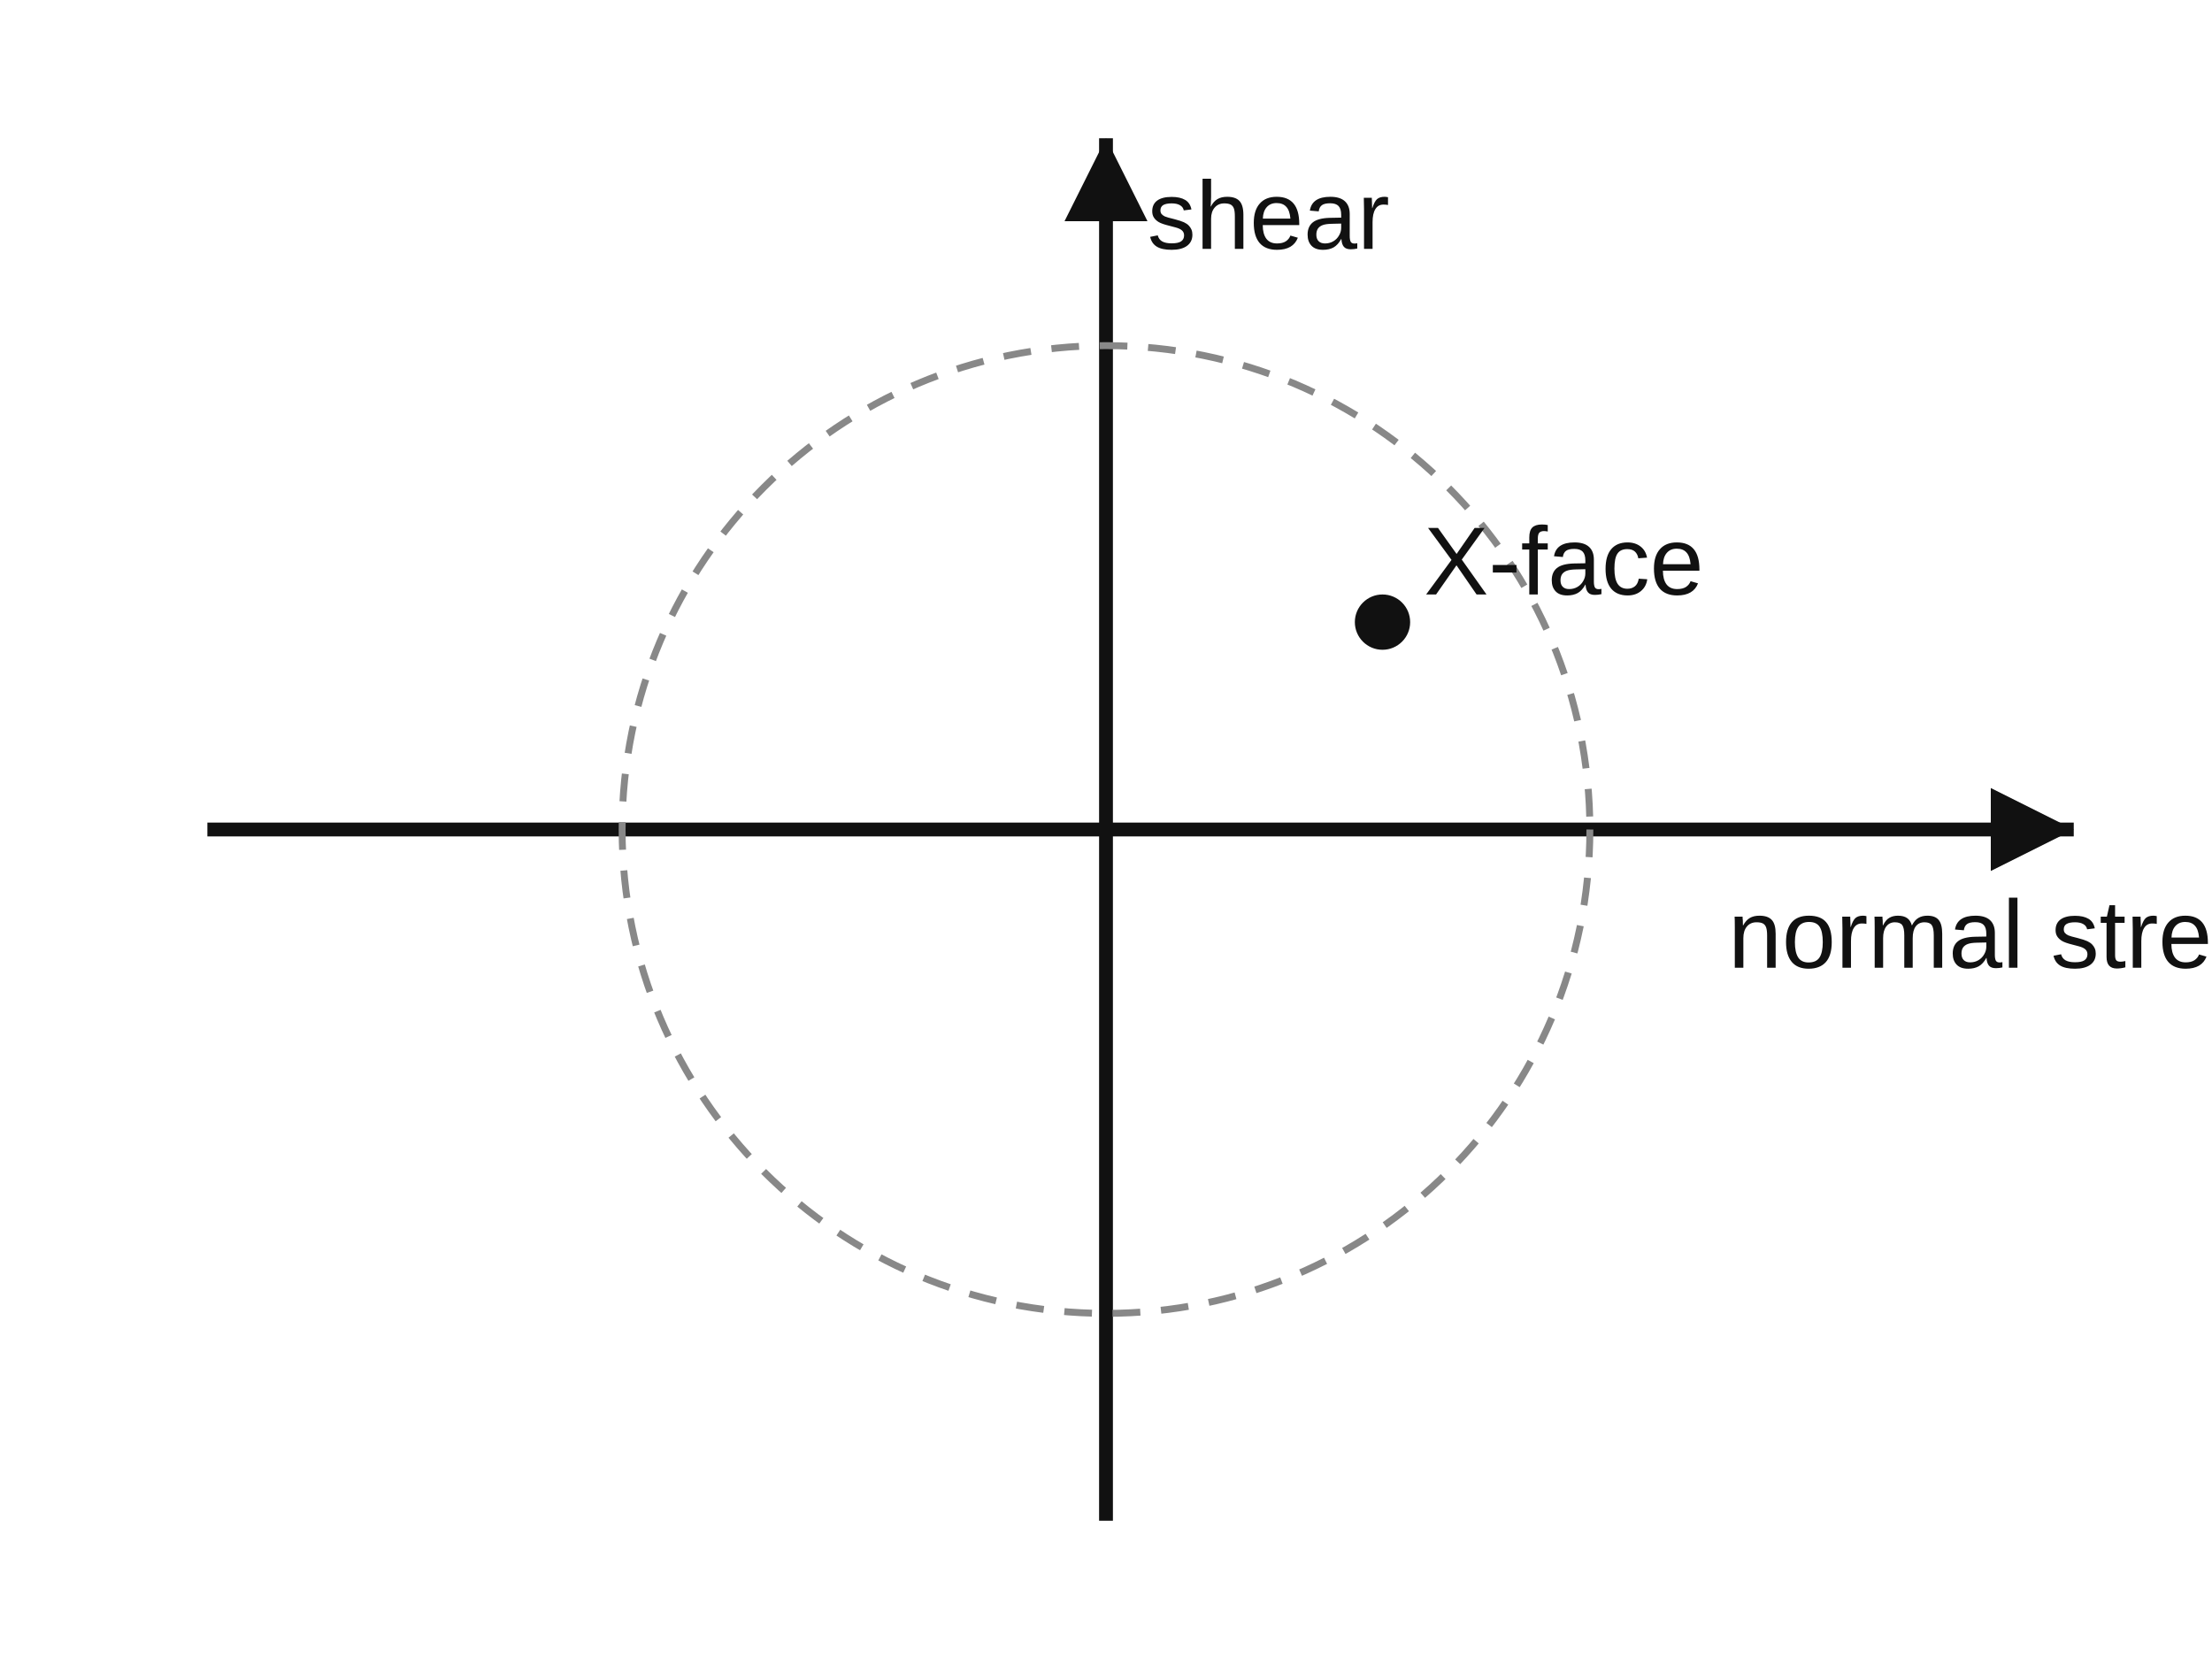
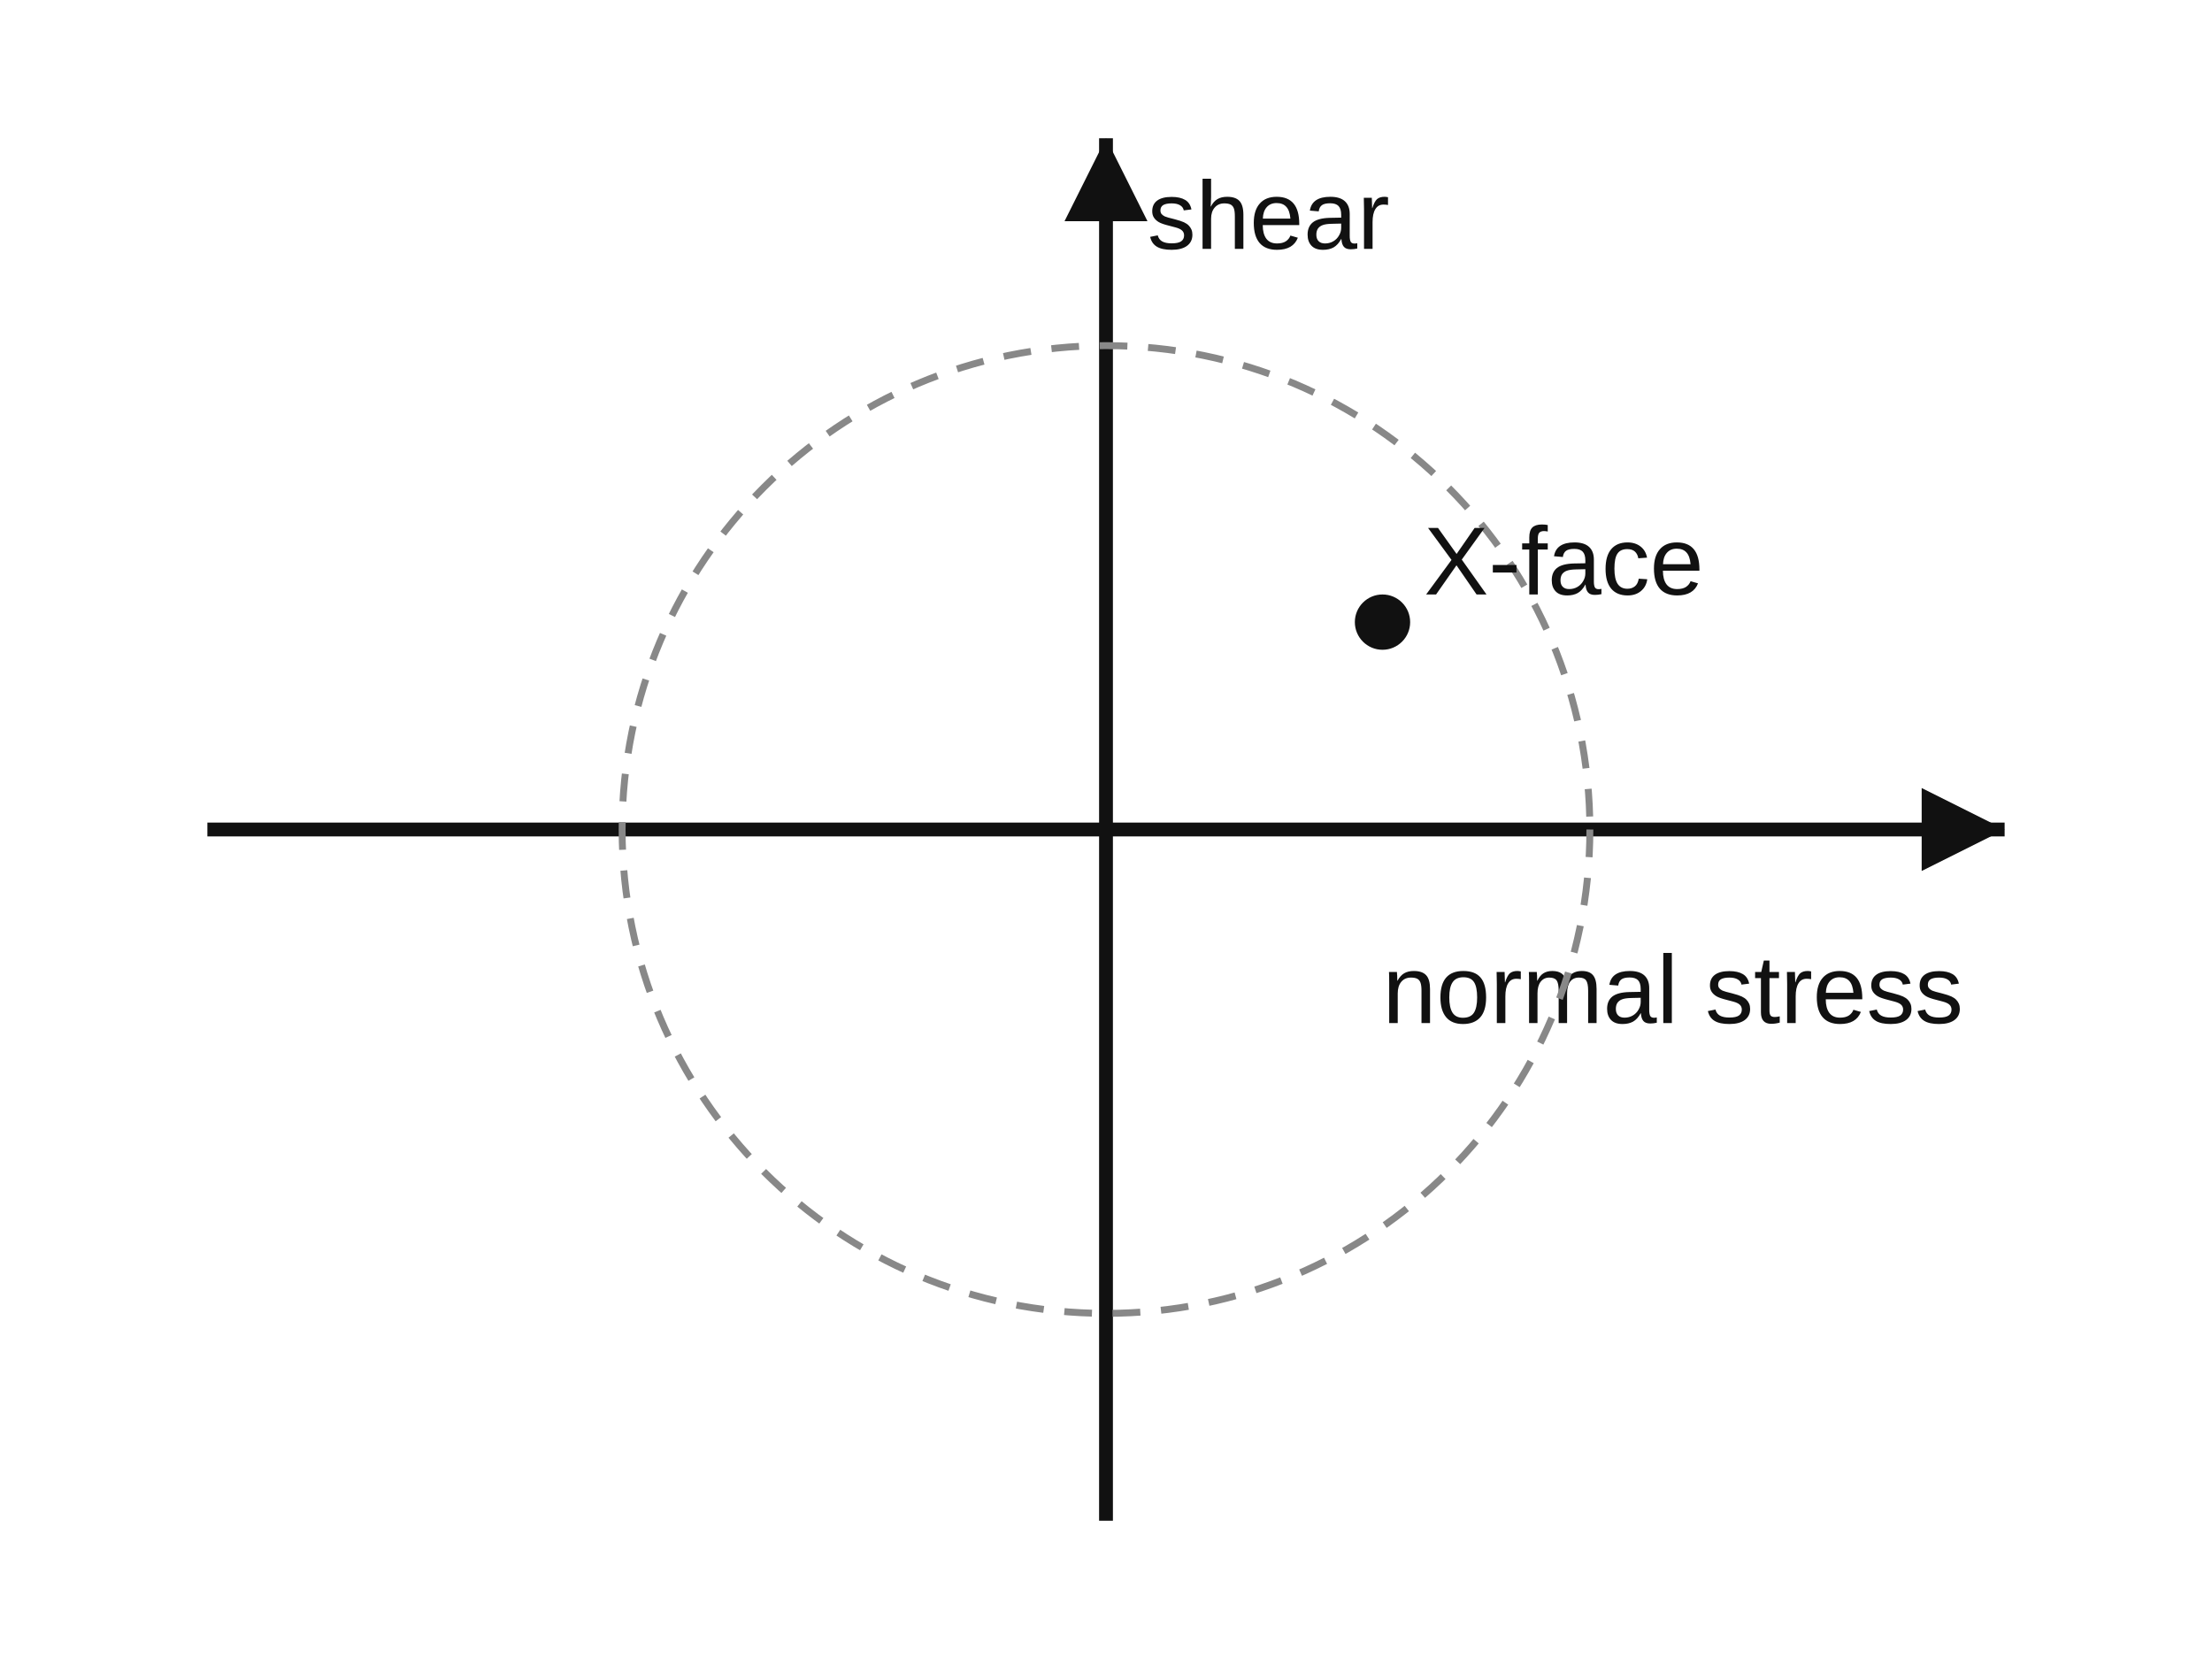
<svg xmlns="http://www.w3.org/2000/svg" viewBox="0 0 320 240" width="320" height="240" role="img">
  <rect width="320" height="240" fill="#ffffff" />
-   <line x1="30" y1="120" x2="300" y2="120" stroke="#111" stroke-width="2" />
+   <line x1="30" y1="120" x2="290" y2="120" stroke="#111" stroke-width="2" />
  <line x1="160" y1="20" x2="160" y2="220" stroke="#111" stroke-width="2" />
-   <polygon points="300,120 288,114 288,126" fill="#111" />
+   <polygon points="290,120 278,114 278,126" fill="#111" />
  <polygon points="160,20 154,32 166,32" fill="#111" />
-   <text x="250" y="140" font-family="Arial, sans-serif" font-size="14" fill="#111">normal stress</text>
+   <text x="200" y="148" font-family="Arial, sans-serif" font-size="14" fill="#111">normal stress</text>
  <text x="166" y="36" font-family="Arial, sans-serif" font-size="14" fill="#111">shear</text>
  <circle cx="160" cy="120" r="70" fill="none" stroke="#888" stroke-width="1" stroke-dasharray="4 3" />
  <circle cx="200" cy="90" r="4" fill="#111" />
  <text x="206" y="86" font-family="Arial, sans-serif" font-size="14" fill="#111">X-face</text>
</svg>
